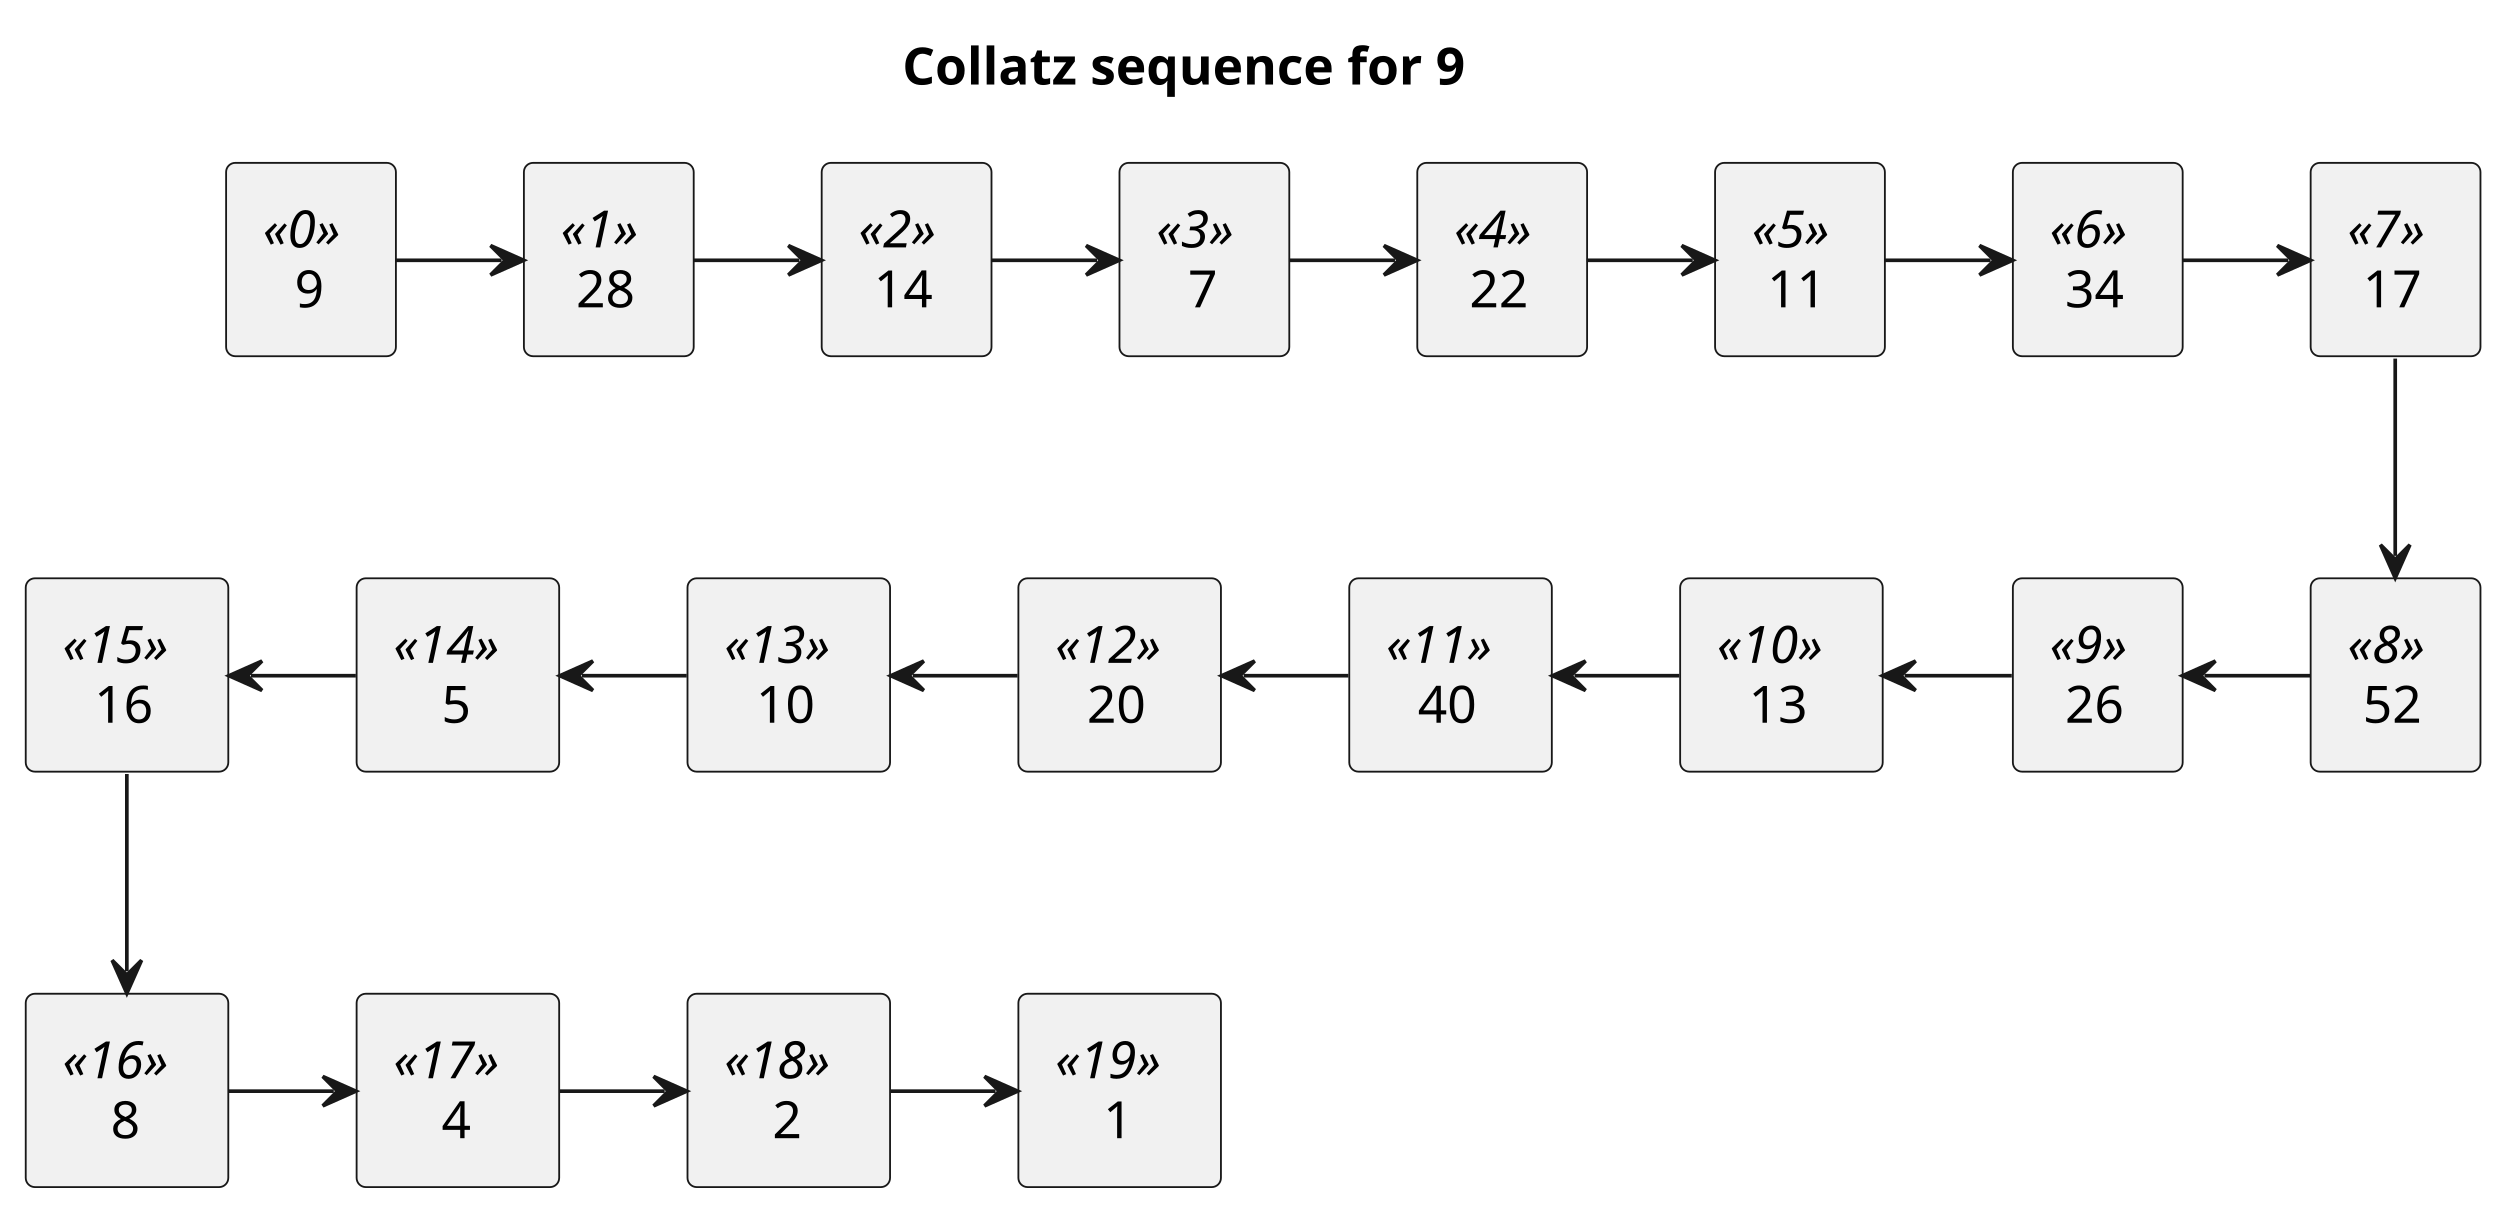
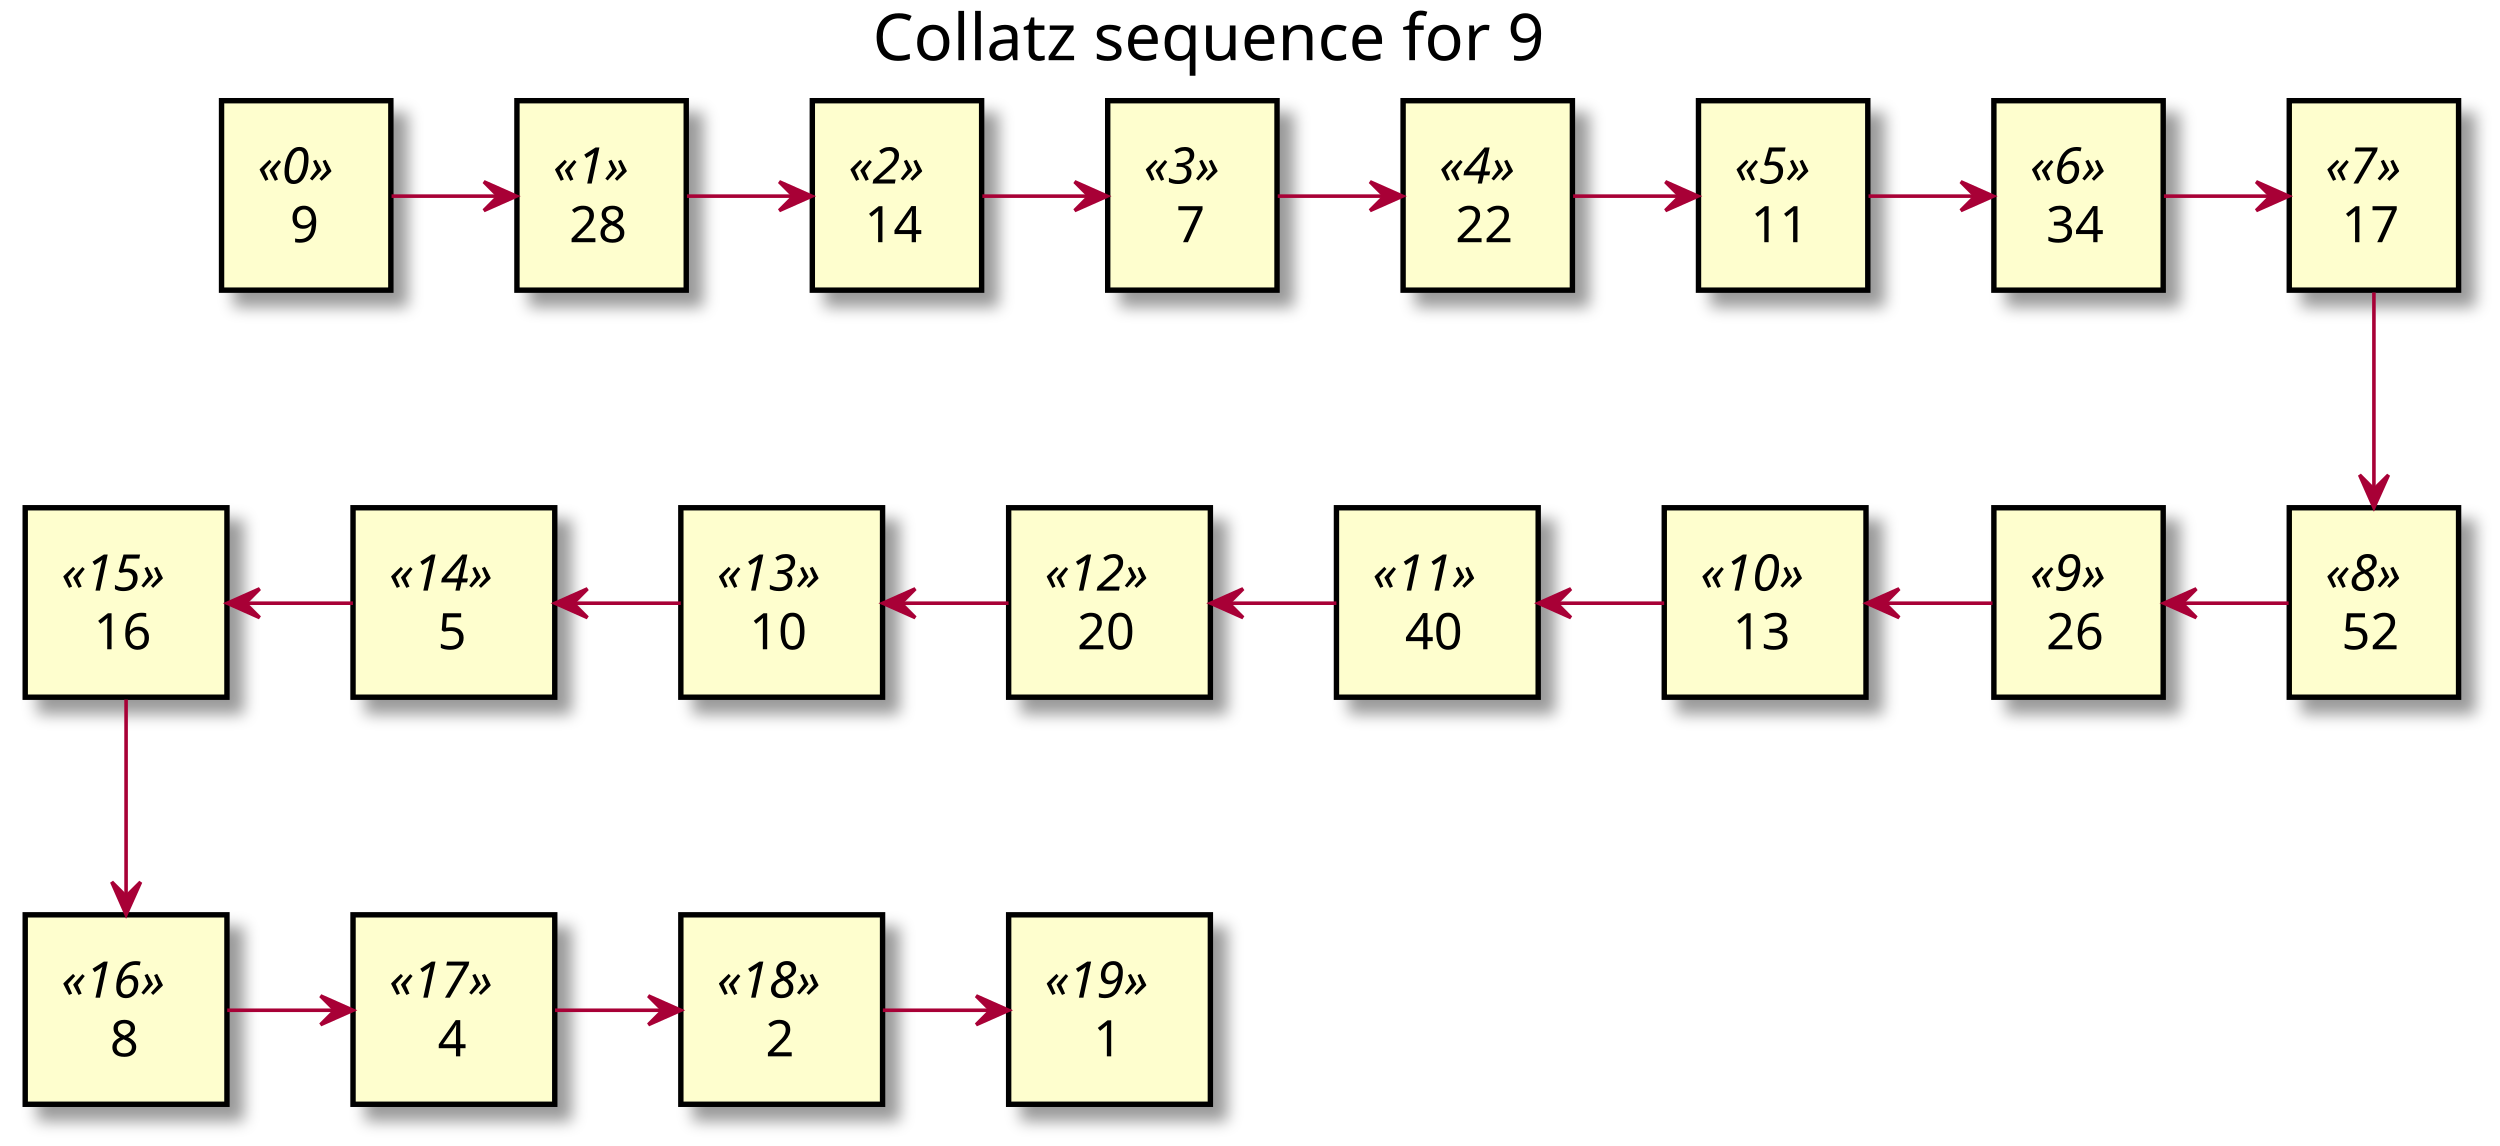
- <svg xmlns="http://www.w3.org/2000/svg" contentStyleType="text/css" height="328px" preserveAspectRatio="none" style="width:680px;height:328px;background:#FFFFFF;" version="1.1" viewBox="0 0 680 328" width="680px" zoomAndPan="magnify">
-   <defs />
+ <svg xmlns="http://www.w3.org/2000/svg" contentScriptType="application/ecmascript" contentStyleType="text/css" height="318px" preserveAspectRatio="none" style="width:694px;height:318px;background:#FFFFFF;" version="1.1" viewBox="0 0 694 318" width="694px" zoomAndPan="magnify">
+   <defs>
+     <filter height="300%" id="fkxlsqg061v2a" width="300%" x="-1" y="-1">
+       <feGaussianBlur result="blurOut" stdDeviation="2.0" />
+       <feColorMatrix in="blurOut" result="blurOut2" type="matrix" values="0 0 0 0 0 0 0 0 0 0 0 0 0 0 0 0 0 0 .4 0" />
+       <feOffset dx="4.0" dy="4.0" in="blurOut2" result="blurOut3" />
+       <feBlend in="SourceGraphic" in2="blurOut3" mode="normal" />
+     </filter>
+   </defs>
  <g>
-     <text fill="#000000" font-family="sans-serif" font-size="14" font-weight="bold" lengthAdjust="spacing" textLength="175.827" x="245.431" y="22.995">Collatz sequence for 9</text>
-     <g id="elem_9">
-       <rect fill="#F1F1F1" height="52.594" rx="2.5" ry="2.5" style="stroke:#181818;stroke-width:0.5;" width="46.188" x="61.5" y="44.297" />
-       <text fill="#000000" font-family="sans-serif" font-size="14" font-style="italic" lengthAdjust="spacing" textLength="26.189" x="71.5" y="67.292">«0»</text>
-       <text fill="#000000" font-family="sans-serif" font-size="14" lengthAdjust="spacing" textLength="8.907" x="80.141" y="83.589">9</text>
-     </g>
-     <g id="elem_28">
-       <rect fill="#F1F1F1" height="52.594" rx="2.5" ry="2.5" style="stroke:#181818;stroke-width:0.5;" width="46.188" x="142.5" y="44.297" />
-       <text fill="#000000" font-family="sans-serif" font-size="14" font-style="italic" lengthAdjust="spacing" textLength="26.189" x="152.5" y="67.292">«1»</text>
-       <text fill="#000000" font-family="sans-serif" font-size="14" lengthAdjust="spacing" textLength="17.814" x="156.687" y="83.589">28</text>
-     </g>
-     <g id="elem_14">
-       <rect fill="#F1F1F1" height="52.594" rx="2.5" ry="2.5" style="stroke:#181818;stroke-width:0.5;" width="46.188" x="223.5" y="44.297" />
-       <text fill="#000000" font-family="sans-serif" font-size="14" font-style="italic" lengthAdjust="spacing" textLength="26.189" x="233.5" y="67.292">«2»</text>
-       <text fill="#000000" font-family="sans-serif" font-size="14" lengthAdjust="spacing" textLength="17.814" x="237.687" y="83.589">14</text>
-     </g>
-     <g id="elem_7">
-       <rect fill="#F1F1F1" height="52.594" rx="2.5" ry="2.5" style="stroke:#181818;stroke-width:0.5;" width="46.188" x="304.5" y="44.297" />
-       <text fill="#000000" font-family="sans-serif" font-size="14" font-style="italic" lengthAdjust="spacing" textLength="26.189" x="314.5" y="67.292">«3»</text>
-       <text fill="#000000" font-family="sans-serif" font-size="14" lengthAdjust="spacing" textLength="8.907" x="323.141" y="83.589">7</text>
-     </g>
-     <g id="elem_22">
-       <rect fill="#F1F1F1" height="52.594" rx="2.5" ry="2.5" style="stroke:#181818;stroke-width:0.5;" width="46.188" x="385.5" y="44.297" />
-       <text fill="#000000" font-family="sans-serif" font-size="14" font-style="italic" lengthAdjust="spacing" textLength="26.189" x="395.5" y="67.292">«4»</text>
-       <text fill="#000000" font-family="sans-serif" font-size="14" lengthAdjust="spacing" textLength="17.814" x="399.687" y="83.589">22</text>
-     </g>
-     <g id="elem_11">
-       <rect fill="#F1F1F1" height="52.594" rx="2.5" ry="2.5" style="stroke:#181818;stroke-width:0.5;" width="46.188" x="466.5" y="44.297" />
-       <text fill="#000000" font-family="sans-serif" font-size="14" font-style="italic" lengthAdjust="spacing" textLength="26.189" x="476.5" y="67.292">«5»</text>
-       <text fill="#000000" font-family="sans-serif" font-size="14" lengthAdjust="spacing" textLength="17.814" x="480.687" y="83.589">11</text>
-     </g>
-     <g id="elem_34">
-       <rect fill="#F1F1F1" height="52.594" rx="2.5" ry="2.5" style="stroke:#181818;stroke-width:0.5;" width="46.188" x="547.5" y="44.297" />
-       <text fill="#000000" font-family="sans-serif" font-size="14" font-style="italic" lengthAdjust="spacing" textLength="26.189" x="557.5" y="67.292">«6»</text>
-       <text fill="#000000" font-family="sans-serif" font-size="14" lengthAdjust="spacing" textLength="17.814" x="561.687" y="83.589">34</text>
-     </g>
-     <g id="elem_17">
-       <rect fill="#F1F1F1" height="52.594" rx="2.5" ry="2.5" style="stroke:#181818;stroke-width:0.5;" width="46.188" x="628.5" y="44.297" />
-       <text fill="#000000" font-family="sans-serif" font-size="14" font-style="italic" lengthAdjust="spacing" textLength="26.189" x="638.5" y="67.292">«7»</text>
-       <text fill="#000000" font-family="sans-serif" font-size="14" lengthAdjust="spacing" textLength="17.814" x="642.687" y="83.589">17</text>
-     </g>
-     <g id="elem_52">
-       <rect fill="#F1F1F1" height="52.594" rx="2.5" ry="2.5" style="stroke:#181818;stroke-width:0.5;" width="46.188" x="628.5" y="157.297" />
-       <text fill="#000000" font-family="sans-serif" font-size="14" font-style="italic" lengthAdjust="spacing" textLength="26.189" x="638.5" y="180.292">«8»</text>
-       <text fill="#000000" font-family="sans-serif" font-size="14" lengthAdjust="spacing" textLength="17.814" x="642.687" y="196.589">52</text>
-     </g>
-     <g id="elem_26">
-       <rect fill="#F1F1F1" height="52.594" rx="2.5" ry="2.5" style="stroke:#181818;stroke-width:0.5;" width="46.188" x="547.5" y="157.297" />
-       <text fill="#000000" font-family="sans-serif" font-size="14" font-style="italic" lengthAdjust="spacing" textLength="26.189" x="557.5" y="180.292">«9»</text>
-       <text fill="#000000" font-family="sans-serif" font-size="14" lengthAdjust="spacing" textLength="17.814" x="561.687" y="196.589">26</text>
-     </g>
-     <g id="elem_13">
-       <rect fill="#F1F1F1" height="52.594" rx="2.5" ry="2.5" style="stroke:#181818;stroke-width:0.5;" width="55.096" x="457" y="157.297" />
-       <text fill="#000000" font-family="sans-serif" font-size="14" font-style="italic" lengthAdjust="spacing" textLength="35.096" x="467" y="180.292">«10»</text>
-       <text fill="#000000" font-family="sans-serif" font-size="14" lengthAdjust="spacing" textLength="17.814" x="475.641" y="196.589">13</text>
-     </g>
-     <g id="elem_40">
-       <rect fill="#F1F1F1" height="52.594" rx="2.5" ry="2.5" style="stroke:#181818;stroke-width:0.5;" width="55.096" x="367" y="157.297" />
-       <text fill="#000000" font-family="sans-serif" font-size="14" font-style="italic" lengthAdjust="spacing" textLength="35.096" x="377" y="180.292">«11»</text>
-       <text fill="#000000" font-family="sans-serif" font-size="14" lengthAdjust="spacing" textLength="17.814" x="385.641" y="196.589">40</text>
-     </g>
-     <g id="elem_20">
-       <rect fill="#F1F1F1" height="52.594" rx="2.5" ry="2.5" style="stroke:#181818;stroke-width:0.5;" width="55.096" x="277" y="157.297" />
-       <text fill="#000000" font-family="sans-serif" font-size="14" font-style="italic" lengthAdjust="spacing" textLength="35.096" x="287" y="180.292">«12»</text>
-       <text fill="#000000" font-family="sans-serif" font-size="14" lengthAdjust="spacing" textLength="17.814" x="295.641" y="196.589">20</text>
-     </g>
-     <g id="elem_10">
-       <rect fill="#F1F1F1" height="52.594" rx="2.5" ry="2.5" style="stroke:#181818;stroke-width:0.5;" width="55.096" x="187" y="157.297" />
-       <text fill="#000000" font-family="sans-serif" font-size="14" font-style="italic" lengthAdjust="spacing" textLength="35.096" x="197" y="180.292">«13»</text>
-       <text fill="#000000" font-family="sans-serif" font-size="14" lengthAdjust="spacing" textLength="17.814" x="205.641" y="196.589">10</text>
-     </g>
-     <g id="elem_5">
-       <rect fill="#F1F1F1" height="52.594" rx="2.5" ry="2.5" style="stroke:#181818;stroke-width:0.5;" width="55.096" x="97" y="157.297" />
-       <text fill="#000000" font-family="sans-serif" font-size="14" font-style="italic" lengthAdjust="spacing" textLength="35.096" x="107" y="180.292">«14»</text>
-       <text fill="#000000" font-family="sans-serif" font-size="14" lengthAdjust="spacing" textLength="8.907" x="120.094" y="196.589">5</text>
-     </g>
-     <g id="elem_16">
-       <rect fill="#F1F1F1" height="52.594" rx="2.5" ry="2.5" style="stroke:#181818;stroke-width:0.5;" width="55.096" x="7" y="157.297" />
-       <text fill="#000000" font-family="sans-serif" font-size="14" font-style="italic" lengthAdjust="spacing" textLength="35.096" x="17" y="180.292">«15»</text>
-       <text fill="#000000" font-family="sans-serif" font-size="14" lengthAdjust="spacing" textLength="17.814" x="25.641" y="196.589">16</text>
-     </g>
-     <g id="elem_8">
-       <rect fill="#F1F1F1" height="52.594" rx="2.5" ry="2.5" style="stroke:#181818;stroke-width:0.5;" width="55.096" x="7" y="270.297" />
-       <text fill="#000000" font-family="sans-serif" font-size="14" font-style="italic" lengthAdjust="spacing" textLength="35.096" x="17" y="293.292">«16»</text>
-       <text fill="#000000" font-family="sans-serif" font-size="14" lengthAdjust="spacing" textLength="8.907" x="30.094" y="309.589">8</text>
-     </g>
-     <g id="elem_4">
-       <rect fill="#F1F1F1" height="52.594" rx="2.5" ry="2.5" style="stroke:#181818;stroke-width:0.5;" width="55.096" x="97" y="270.297" />
-       <text fill="#000000" font-family="sans-serif" font-size="14" font-style="italic" lengthAdjust="spacing" textLength="35.096" x="107" y="293.292">«17»</text>
-       <text fill="#000000" font-family="sans-serif" font-size="14" lengthAdjust="spacing" textLength="8.907" x="120.094" y="309.589">4</text>
-     </g>
-     <g id="elem_2">
-       <rect fill="#F1F1F1" height="52.594" rx="2.5" ry="2.5" style="stroke:#181818;stroke-width:0.5;" width="55.096" x="187" y="270.297" />
-       <text fill="#000000" font-family="sans-serif" font-size="14" font-style="italic" lengthAdjust="spacing" textLength="35.096" x="197" y="293.292">«18»</text>
-       <text fill="#000000" font-family="sans-serif" font-size="14" lengthAdjust="spacing" textLength="8.907" x="210.094" y="309.589">2</text>
-     </g>
-     <g id="elem_1">
-       <rect fill="#F1F1F1" height="52.594" rx="2.5" ry="2.5" style="stroke:#181818;stroke-width:0.5;" width="55.096" x="277" y="270.297" />
-       <text fill="#000000" font-family="sans-serif" font-size="14" font-style="italic" lengthAdjust="spacing" textLength="35.096" x="287" y="293.292">«19»</text>
-       <text fill="#000000" font-family="sans-serif" font-size="14" lengthAdjust="spacing" textLength="8.907" x="300.094" y="309.589">1</text>
-     </g>
-     <g id="link_9_28">
-       <path d="M107.6,70.797 C119.21,70.797 124.82,70.797 136.43,70.797 " fill="none" id="9-to-28" style="stroke:#181818;stroke-width:1.0;" />
-       <polygon fill="#181818" points="142.43,70.797,133.43,66.797,137.43,70.797,133.43,74.797,142.43,70.797" style="stroke:#181818;stroke-width:1.0;" />
-     </g>
-     <g id="link_28_14">
-       <path d="M188.6,70.797 C200.21,70.797 205.82,70.797 217.43,70.797 " fill="none" id="28-to-14" style="stroke:#181818;stroke-width:1.0;" />
-       <polygon fill="#181818" points="223.43,70.797,214.43,66.797,218.43,70.797,214.43,74.797,223.43,70.797" style="stroke:#181818;stroke-width:1.0;" />
-     </g>
-     <g id="link_14_7">
-       <path d="M269.6,70.797 C281.21,70.797 286.82,70.797 298.43,70.797 " fill="none" id="14-to-7" style="stroke:#181818;stroke-width:1.0;" />
-       <polygon fill="#181818" points="304.43,70.797,295.43,66.797,299.43,70.797,295.43,74.797,304.43,70.797" style="stroke:#181818;stroke-width:1.0;" />
-     </g>
-     <g id="link_7_22">
-       <path d="M350.6,70.797 C362.21,70.797 367.82,70.797 379.43,70.797 " fill="none" id="7-to-22" style="stroke:#181818;stroke-width:1.0;" />
-       <polygon fill="#181818" points="385.43,70.797,376.43,66.797,380.43,70.797,376.43,74.797,385.43,70.797" style="stroke:#181818;stroke-width:1.0;" />
-     </g>
-     <g id="link_22_11">
-       <path d="M431.6,70.797 C443.21,70.797 448.82,70.797 460.43,70.797 " fill="none" id="22-to-11" style="stroke:#181818;stroke-width:1.0;" />
-       <polygon fill="#181818" points="466.43,70.797,457.43,66.797,461.43,70.797,457.43,74.797,466.43,70.797" style="stroke:#181818;stroke-width:1.0;" />
-     </g>
-     <g id="link_11_34">
-       <path d="M512.6,70.797 C524.21,70.797 529.82,70.797 541.43,70.797 " fill="none" id="11-to-34" style="stroke:#181818;stroke-width:1.0;" />
-       <polygon fill="#181818" points="547.43,70.797,538.43,66.797,542.43,70.797,538.43,74.797,547.43,70.797" style="stroke:#181818;stroke-width:1.0;" />
-     </g>
-     <g id="link_34_17">
-       <path d="M593.6,70.797 C605.21,70.797 610.82,70.797 622.43,70.797 " fill="none" id="34-to-17" style="stroke:#181818;stroke-width:1.0;" />
-       <polygon fill="#181818" points="628.43,70.797,619.43,66.797,623.43,70.797,619.43,74.797,628.43,70.797" style="stroke:#181818;stroke-width:1.0;" />
-     </g>
-     <g id="link_17_52">
-       <path d="M651.5,97.537 C651.5,115.477 651.5,133.287 651.5,151.187 " fill="none" id="17-to-52" style="stroke:#181818;stroke-width:1.0;" />
-       <polygon fill="#181818" points="651.5,157.187,655.5,148.187,651.5,152.187,647.5,148.187,651.5,157.187" style="stroke:#181818;stroke-width:1.0;" />
-     </g>
-     <g id="link_26_52">
-       <path d="M599.6,183.797 C611.21,183.797 616.82,183.797 628.43,183.797 " fill="none" id="26-backto-52" style="stroke:#181818;stroke-width:1.0;" />
-       <polygon fill="#181818" points="593.6,183.797,602.6,187.797,598.6,183.797,602.6,179.797,593.6,183.797" style="stroke:#181818;stroke-width:1.0;" />
-     </g>
-     <g id="link_13_26">
-       <path d="M518.05,183.797 C529.77,183.797 535.49,183.797 547.21,183.797 " fill="none" id="13-backto-26" style="stroke:#181818;stroke-width:1.0;" />
-       <polygon fill="#181818" points="512.05,183.797,521.05,187.797,517.05,183.797,521.05,179.797,512.05,183.797" style="stroke:#181818;stroke-width:1.0;" />
-     </g>
-     <g id="link_40_13">
-       <path d="M428.27,183.797 C439.78,183.797 445.28,183.797 456.79,183.797 " fill="none" id="40-backto-13" style="stroke:#181818;stroke-width:1.0;" />
-       <polygon fill="#181818" points="422.27,183.797,431.27,187.797,427.27,183.797,431.27,179.797,422.27,183.797" style="stroke:#181818;stroke-width:1.0;" />
-     </g>
-     <g id="link_20_40">
-       <path d="M338.27,183.797 C349.78,183.797 355.28,183.797 366.79,183.797 " fill="none" id="20-backto-40" style="stroke:#181818;stroke-width:1.0;" />
-       <polygon fill="#181818" points="332.27,183.797,341.27,187.797,337.27,183.797,341.27,179.797,332.27,183.797" style="stroke:#181818;stroke-width:1.0;" />
-     </g>
-     <g id="link_10_20">
-       <path d="M248.27,183.797 C259.78,183.797 265.28,183.797 276.79,183.797 " fill="none" id="10-backto-20" style="stroke:#181818;stroke-width:1.0;" />
-       <polygon fill="#181818" points="242.27,183.797,251.27,187.797,247.27,183.797,251.27,179.797,242.27,183.797" style="stroke:#181818;stroke-width:1.0;" />
-     </g>
-     <g id="link_5_10">
-       <path d="M158.27,183.797 C169.78,183.797 175.28,183.797 186.79,183.797 " fill="none" id="5-backto-10" style="stroke:#181818;stroke-width:1.0;" />
-       <polygon fill="#181818" points="152.27,183.797,161.27,187.797,157.27,183.797,161.27,179.797,152.27,183.797" style="stroke:#181818;stroke-width:1.0;" />
-     </g>
-     <g id="link_16_5">
-       <path d="M68.27,183.797 C79.78,183.797 85.28,183.797 96.79,183.797 " fill="none" id="16-backto-5" style="stroke:#181818;stroke-width:1.0;" />
-       <polygon fill="#181818" points="62.27,183.797,71.27,187.797,67.27,183.797,71.27,179.797,62.27,183.797" style="stroke:#181818;stroke-width:1.0;" />
-     </g>
-     <g id="link_16_8">
-       <path d="M34.5,210.537 C34.5,228.477 34.5,246.287 34.5,264.187 " fill="none" id="16-to-8" style="stroke:#181818;stroke-width:1.0;" />
-       <polygon fill="#181818" points="34.5,270.187,38.5,261.187,34.5,265.187,30.5,261.187,34.5,270.187" style="stroke:#181818;stroke-width:1.0;" />
-     </g>
-     <g id="link_8_4">
-       <path d="M62.27,296.797 C73.78,296.797 79.28,296.797 90.79,296.797 " fill="none" id="8-to-4" style="stroke:#181818;stroke-width:1.0;" />
-       <polygon fill="#181818" points="96.79,296.797,87.79,292.797,91.79,296.797,87.79,300.797,96.79,296.797" style="stroke:#181818;stroke-width:1.0;" />
-     </g>
-     <g id="link_4_2">
-       <path d="M152.27,296.797 C163.78,296.797 169.28,296.797 180.79,296.797 " fill="none" id="4-to-2" style="stroke:#181818;stroke-width:1.0;" />
-       <polygon fill="#181818" points="186.79,296.797,177.79,292.797,181.79,296.797,177.79,300.797,186.79,296.797" style="stroke:#181818;stroke-width:1.0;" />
-     </g>
-     <g id="link_2_1">
-       <path d="M242.27,296.797 C253.78,296.797 259.28,296.797 270.79,296.797 " fill="none" id="2-to-1" style="stroke:#181818;stroke-width:1.0;" />
-       <polygon fill="#181818" points="276.79,296.797,267.79,292.797,271.79,296.797,267.79,300.797,276.79,296.797" style="stroke:#181818;stroke-width:1.0;" />
-     </g>
+     <text fill="#000000" font-family="sans-serif" font-size="18" lengthAdjust="spacing" textLength="197" x="242.25" y="16.708">Collatz sequence for 9</text>
+     <rect fill="#FEFECE" filter="url(#fkxlsqg061v2a)" height="52.594" style="stroke:#000000;stroke-width:1.5;" width="47" x="61.5" y="27.953" />
+     <text fill="#000000" font-family="sans-serif" font-size="14" font-style="italic" lengthAdjust="spacing" textLength="27" x="71.5" y="50.948">«0»</text>
+     <text fill="#000000" font-family="sans-serif" font-size="14" lengthAdjust="spacing" textLength="9" x="80.5" y="67.245">9</text>
+     <rect fill="#FEFECE" filter="url(#fkxlsqg061v2a)" height="52.594" style="stroke:#000000;stroke-width:1.5;" width="47" x="143.5" y="27.953" />
+     <text fill="#000000" font-family="sans-serif" font-size="14" font-style="italic" lengthAdjust="spacing" textLength="27" x="153.5" y="50.948">«1»</text>
+     <text fill="#000000" font-family="sans-serif" font-size="14" lengthAdjust="spacing" textLength="18" x="158" y="67.245">28</text>
+     <rect fill="#FEFECE" filter="url(#fkxlsqg061v2a)" height="52.594" style="stroke:#000000;stroke-width:1.5;" width="47" x="225.5" y="27.953" />
+     <text fill="#000000" font-family="sans-serif" font-size="14" font-style="italic" lengthAdjust="spacing" textLength="27" x="235.5" y="50.948">«2»</text>
+     <text fill="#000000" font-family="sans-serif" font-size="14" lengthAdjust="spacing" textLength="18" x="240" y="67.245">14</text>
+     <rect fill="#FEFECE" filter="url(#fkxlsqg061v2a)" height="52.594" style="stroke:#000000;stroke-width:1.5;" width="47" x="307.5" y="27.953" />
+     <text fill="#000000" font-family="sans-serif" font-size="14" font-style="italic" lengthAdjust="spacing" textLength="27" x="317.5" y="50.948">«3»</text>
+     <text fill="#000000" font-family="sans-serif" font-size="14" lengthAdjust="spacing" textLength="9" x="326.5" y="67.245">7</text>
+     <rect fill="#FEFECE" filter="url(#fkxlsqg061v2a)" height="52.594" style="stroke:#000000;stroke-width:1.5;" width="47" x="389.5" y="27.953" />
+     <text fill="#000000" font-family="sans-serif" font-size="14" font-style="italic" lengthAdjust="spacing" textLength="27" x="399.5" y="50.948">«4»</text>
+     <text fill="#000000" font-family="sans-serif" font-size="14" lengthAdjust="spacing" textLength="18" x="404" y="67.245">22</text>
+     <rect fill="#FEFECE" filter="url(#fkxlsqg061v2a)" height="52.594" style="stroke:#000000;stroke-width:1.5;" width="47" x="471.5" y="27.953" />
+     <text fill="#000000" font-family="sans-serif" font-size="14" font-style="italic" lengthAdjust="spacing" textLength="27" x="481.5" y="50.948">«5»</text>
+     <text fill="#000000" font-family="sans-serif" font-size="14" lengthAdjust="spacing" textLength="18" x="486" y="67.245">11</text>
+     <rect fill="#FEFECE" filter="url(#fkxlsqg061v2a)" height="52.594" style="stroke:#000000;stroke-width:1.5;" width="47" x="553.5" y="27.953" />
+     <text fill="#000000" font-family="sans-serif" font-size="14" font-style="italic" lengthAdjust="spacing" textLength="27" x="563.5" y="50.948">«6»</text>
+     <text fill="#000000" font-family="sans-serif" font-size="14" lengthAdjust="spacing" textLength="18" x="568" y="67.245">34</text>
+     <rect fill="#FEFECE" filter="url(#fkxlsqg061v2a)" height="52.594" style="stroke:#000000;stroke-width:1.5;" width="47" x="635.5" y="27.953" />
+     <text fill="#000000" font-family="sans-serif" font-size="14" font-style="italic" lengthAdjust="spacing" textLength="27" x="645.5" y="50.948">«7»</text>
+     <text fill="#000000" font-family="sans-serif" font-size="14" lengthAdjust="spacing" textLength="18" x="650" y="67.245">17</text>
+     <rect fill="#FEFECE" filter="url(#fkxlsqg061v2a)" height="52.594" style="stroke:#000000;stroke-width:1.5;" width="47" x="635.5" y="140.953" />
+     <text fill="#000000" font-family="sans-serif" font-size="14" font-style="italic" lengthAdjust="spacing" textLength="27" x="645.5" y="163.948">«8»</text>
+     <text fill="#000000" font-family="sans-serif" font-size="14" lengthAdjust="spacing" textLength="18" x="650" y="180.245">52</text>
+     <rect fill="#FEFECE" filter="url(#fkxlsqg061v2a)" height="52.594" style="stroke:#000000;stroke-width:1.5;" width="47" x="553.5" y="140.953" />
+     <text fill="#000000" font-family="sans-serif" font-size="14" font-style="italic" lengthAdjust="spacing" textLength="27" x="563.5" y="163.948">«9»</text>
+     <text fill="#000000" font-family="sans-serif" font-size="14" lengthAdjust="spacing" textLength="18" x="568" y="180.245">26</text>
+     <rect fill="#FEFECE" filter="url(#fkxlsqg061v2a)" height="52.594" style="stroke:#000000;stroke-width:1.5;" width="56" x="462" y="140.953" />
+     <text fill="#000000" font-family="sans-serif" font-size="14" font-style="italic" lengthAdjust="spacing" textLength="36" x="472" y="163.948">«10»</text>
+     <text fill="#000000" font-family="sans-serif" font-size="14" lengthAdjust="spacing" textLength="18" x="481" y="180.245">13</text>
+     <rect fill="#FEFECE" filter="url(#fkxlsqg061v2a)" height="52.594" style="stroke:#000000;stroke-width:1.5;" width="56" x="371" y="140.953" />
+     <text fill="#000000" font-family="sans-serif" font-size="14" font-style="italic" lengthAdjust="spacing" textLength="36" x="381" y="163.948">«11»</text>
+     <text fill="#000000" font-family="sans-serif" font-size="14" lengthAdjust="spacing" textLength="18" x="390" y="180.245">40</text>
+     <rect fill="#FEFECE" filter="url(#fkxlsqg061v2a)" height="52.594" style="stroke:#000000;stroke-width:1.5;" width="56" x="280" y="140.953" />
+     <text fill="#000000" font-family="sans-serif" font-size="14" font-style="italic" lengthAdjust="spacing" textLength="36" x="290" y="163.948">«12»</text>
+     <text fill="#000000" font-family="sans-serif" font-size="14" lengthAdjust="spacing" textLength="18" x="299" y="180.245">20</text>
+     <rect fill="#FEFECE" filter="url(#fkxlsqg061v2a)" height="52.594" style="stroke:#000000;stroke-width:1.5;" width="56" x="189" y="140.953" />
+     <text fill="#000000" font-family="sans-serif" font-size="14" font-style="italic" lengthAdjust="spacing" textLength="36" x="199" y="163.948">«13»</text>
+     <text fill="#000000" font-family="sans-serif" font-size="14" lengthAdjust="spacing" textLength="18" x="208" y="180.245">10</text>
+     <rect fill="#FEFECE" filter="url(#fkxlsqg061v2a)" height="52.594" style="stroke:#000000;stroke-width:1.5;" width="56" x="98" y="140.953" />
+     <text fill="#000000" font-family="sans-serif" font-size="14" font-style="italic" lengthAdjust="spacing" textLength="36" x="108" y="163.948">«14»</text>
+     <text fill="#000000" font-family="sans-serif" font-size="14" lengthAdjust="spacing" textLength="9" x="121.5" y="180.245">5</text>
+     <rect fill="#FEFECE" filter="url(#fkxlsqg061v2a)" height="52.594" style="stroke:#000000;stroke-width:1.5;" width="56" x="7" y="140.953" />
+     <text fill="#000000" font-family="sans-serif" font-size="14" font-style="italic" lengthAdjust="spacing" textLength="36" x="17" y="163.948">«15»</text>
+     <text fill="#000000" font-family="sans-serif" font-size="14" lengthAdjust="spacing" textLength="18" x="26" y="180.245">16</text>
+     <rect fill="#FEFECE" filter="url(#fkxlsqg061v2a)" height="52.594" style="stroke:#000000;stroke-width:1.5;" width="56" x="7" y="253.953" />
+     <text fill="#000000" font-family="sans-serif" font-size="14" font-style="italic" lengthAdjust="spacing" textLength="36" x="17" y="276.948">«16»</text>
+     <text fill="#000000" font-family="sans-serif" font-size="14" lengthAdjust="spacing" textLength="9" x="30.5" y="293.245">8</text>
+     <rect fill="#FEFECE" filter="url(#fkxlsqg061v2a)" height="52.594" style="stroke:#000000;stroke-width:1.5;" width="56" x="98" y="253.953" />
+     <text fill="#000000" font-family="sans-serif" font-size="14" font-style="italic" lengthAdjust="spacing" textLength="36" x="108" y="276.948">«17»</text>
+     <text fill="#000000" font-family="sans-serif" font-size="14" lengthAdjust="spacing" textLength="9" x="121.5" y="293.245">4</text>
+     <rect fill="#FEFECE" filter="url(#fkxlsqg061v2a)" height="52.594" style="stroke:#000000;stroke-width:1.5;" width="56" x="189" y="253.953" />
+     <text fill="#000000" font-family="sans-serif" font-size="14" font-style="italic" lengthAdjust="spacing" textLength="36" x="199" y="276.948">«18»</text>
+     <text fill="#000000" font-family="sans-serif" font-size="14" lengthAdjust="spacing" textLength="9" x="212.5" y="293.245">2</text>
+     <rect fill="#FEFECE" filter="url(#fkxlsqg061v2a)" height="52.594" style="stroke:#000000;stroke-width:1.5;" width="56" x="280" y="253.953" />
+     <text fill="#000000" font-family="sans-serif" font-size="14" font-style="italic" lengthAdjust="spacing" textLength="36" x="290" y="276.948">«19»</text>
+     <text fill="#000000" font-family="sans-serif" font-size="14" lengthAdjust="spacing" textLength="9" x="303.5" y="293.245">1</text>
+     <path d="M108.7,54.453 C118.53,54.453 128.35,54.453 138.18,54.453 " fill="none" id="9-to-28" style="stroke:#A80036;stroke-width:1.0;" />
+     <polygon fill="#A80036" points="143.32,54.453,134.32,50.453,138.32,54.453,134.32,58.453,143.32,54.453" style="stroke:#A80036;stroke-width:1.0;" />
+     <path d="M190.7,54.453 C200.53,54.453 210.35,54.453 220.18,54.453 " fill="none" id="28-to-14" style="stroke:#A80036;stroke-width:1.0;" />
+     <polygon fill="#A80036" points="225.32,54.453,216.32,50.453,220.32,54.453,216.32,58.453,225.32,54.453" style="stroke:#A80036;stroke-width:1.0;" />
+     <path d="M272.7,54.453 C282.53,54.453 292.35,54.453 302.18,54.453 " fill="none" id="14-to-7" style="stroke:#A80036;stroke-width:1.0;" />
+     <polygon fill="#A80036" points="307.32,54.453,298.32,50.453,302.32,54.453,298.32,58.453,307.32,54.453" style="stroke:#A80036;stroke-width:1.0;" />
+     <path d="M354.7,54.453 C364.53,54.453 374.35,54.453 384.18,54.453 " fill="none" id="7-to-22" style="stroke:#A80036;stroke-width:1.0;" />
+     <polygon fill="#A80036" points="389.32,54.453,380.32,50.453,384.32,54.453,380.32,58.453,389.32,54.453" style="stroke:#A80036;stroke-width:1.0;" />
+     <path d="M436.7,54.453 C446.53,54.453 456.35,54.453 466.18,54.453 " fill="none" id="22-to-11" style="stroke:#A80036;stroke-width:1.0;" />
+     <polygon fill="#A80036" points="471.32,54.453,462.32,50.453,466.32,54.453,462.32,58.453,471.32,54.453" style="stroke:#A80036;stroke-width:1.0;" />
+     <path d="M518.7,54.453 C528.53,54.453 538.35,54.453 548.18,54.453 " fill="none" id="11-to-34" style="stroke:#A80036;stroke-width:1.0;" />
+     <polygon fill="#A80036" points="553.32,54.453,544.32,50.453,548.32,54.453,544.32,58.453,553.32,54.453" style="stroke:#A80036;stroke-width:1.0;" />
+     <path d="M600.7,54.453 C610.53,54.453 620.35,54.453 630.18,54.453 " fill="none" id="34-to-17" style="stroke:#A80036;stroke-width:1.0;" />
+     <polygon fill="#A80036" points="635.32,54.453,626.32,50.453,630.32,54.453,626.32,58.453,635.32,54.453" style="stroke:#A80036;stroke-width:1.0;" />
+     <path d="M659,81.193 C659,97.453 659,118.533 659,135.663 " fill="none" id="17-to-52" style="stroke:#A80036;stroke-width:1.0;" />
+     <polygon fill="#A80036" points="659,140.843,663.026,131.855,659.014,135.843,655.026,131.832,659,140.843" style="stroke:#A80036;stroke-width:1.0;" />
+     <path d="M605.84,167.453 C615.67,167.453 625.49,167.453 635.32,167.453 " fill="none" id="26-backto-52" style="stroke:#A80036;stroke-width:1.0;" />
+     <polygon fill="#A80036" points="600.7,167.453,609.7,171.453,605.7,167.453,609.7,163.453,600.7,167.453" style="stroke:#A80036;stroke-width:1.0;" />
+     <path d="M523.39,167.453 C533.3,167.453 543.21,167.453 553.12,167.453 " fill="none" id="13-backto-26" style="stroke:#A80036;stroke-width:1.0;" />
+     <polygon fill="#A80036" points="518.21,167.453,527.21,171.453,523.21,167.453,527.21,163.453,518.21,167.453" style="stroke:#A80036;stroke-width:1.0;" />
+     <path d="M432.26,167.453 C442.17,167.453 452.08,167.453 461.98,167.453 " fill="none" id="40-backto-13" style="stroke:#A80036;stroke-width:1.0;" />
+     <polygon fill="#A80036" points="427.08,167.453,436.08,171.453,432.08,167.453,436.08,163.453,427.08,167.453" style="stroke:#A80036;stroke-width:1.0;" />
+     <path d="M341.26,167.453 C351.17,167.453 361.08,167.453 370.98,167.453 " fill="none" id="20-backto-40" style="stroke:#A80036;stroke-width:1.0;" />
+     <polygon fill="#A80036" points="336.08,167.453,345.08,171.453,341.08,167.453,345.08,163.453,336.08,167.453" style="stroke:#A80036;stroke-width:1.0;" />
+     <path d="M250.26,167.453 C260.17,167.453 270.08,167.453 279.98,167.453 " fill="none" id="10-backto-20" style="stroke:#A80036;stroke-width:1.0;" />
+     <polygon fill="#A80036" points="245.08,167.453,254.08,171.453,250.08,167.453,254.08,163.453,245.08,167.453" style="stroke:#A80036;stroke-width:1.0;" />
+     <path d="M159.26,167.453 C169.17,167.453 179.08,167.453 188.98,167.453 " fill="none" id="5-backto-10" style="stroke:#A80036;stroke-width:1.0;" />
+     <polygon fill="#A80036" points="154.08,167.453,163.08,171.453,159.08,167.453,163.08,163.453,154.08,167.453" style="stroke:#A80036;stroke-width:1.0;" />
+     <path d="M68.26,167.453 C78.17,167.453 88.08,167.453 97.98,167.453 " fill="none" id="16-backto-5" style="stroke:#A80036;stroke-width:1.0;" />
+     <polygon fill="#A80036" points="63.08,167.453,72.08,171.453,68.08,167.453,72.08,163.453,63.08,167.453" style="stroke:#A80036;stroke-width:1.0;" />
+     <path d="M35,194.193 C35,210.453 35,231.533 35,248.663 " fill="none" id="16-to-8" style="stroke:#A80036;stroke-width:1.0;" />
+     <polygon fill="#A80036" points="35,253.843,39.026,244.855,35.014,248.843,31.026,244.832,35,253.843" style="stroke:#A80036;stroke-width:1.0;" />
+     <path d="M63.08,280.453 C72.99,280.453 82.89,280.453 92.8,280.453 " fill="none" id="8-to-4" style="stroke:#A80036;stroke-width:1.0;" />
+     <polygon fill="#A80036" points="97.98,280.453,88.98,276.453,92.98,280.453,88.98,284.453,97.98,280.453" style="stroke:#A80036;stroke-width:1.0;" />
+     <path d="M154.08,280.453 C163.99,280.453 173.89,280.453 183.8,280.453 " fill="none" id="4-to-2" style="stroke:#A80036;stroke-width:1.0;" />
+     <polygon fill="#A80036" points="188.98,280.453,179.98,276.453,183.98,280.453,179.98,284.453,188.98,280.453" style="stroke:#A80036;stroke-width:1.0;" />
+     <path d="M245.08,280.453 C254.99,280.453 264.89,280.453 274.8,280.453 " fill="none" id="2-to-1" style="stroke:#A80036;stroke-width:1.0;" />
+     <polygon fill="#A80036" points="279.98,280.453,270.98,276.453,274.98,280.453,270.98,284.453,279.98,280.453" style="stroke:#A80036;stroke-width:1.0;" />
  </g>
</svg>
